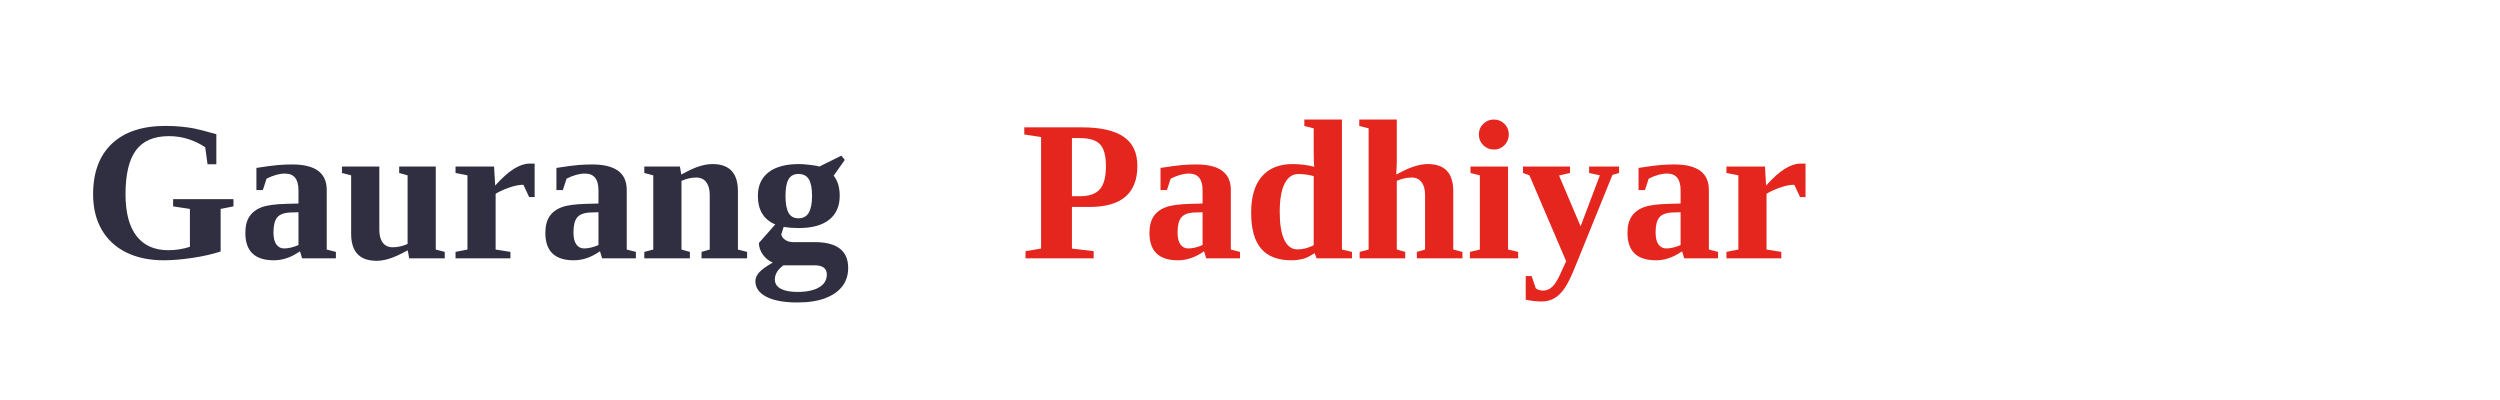
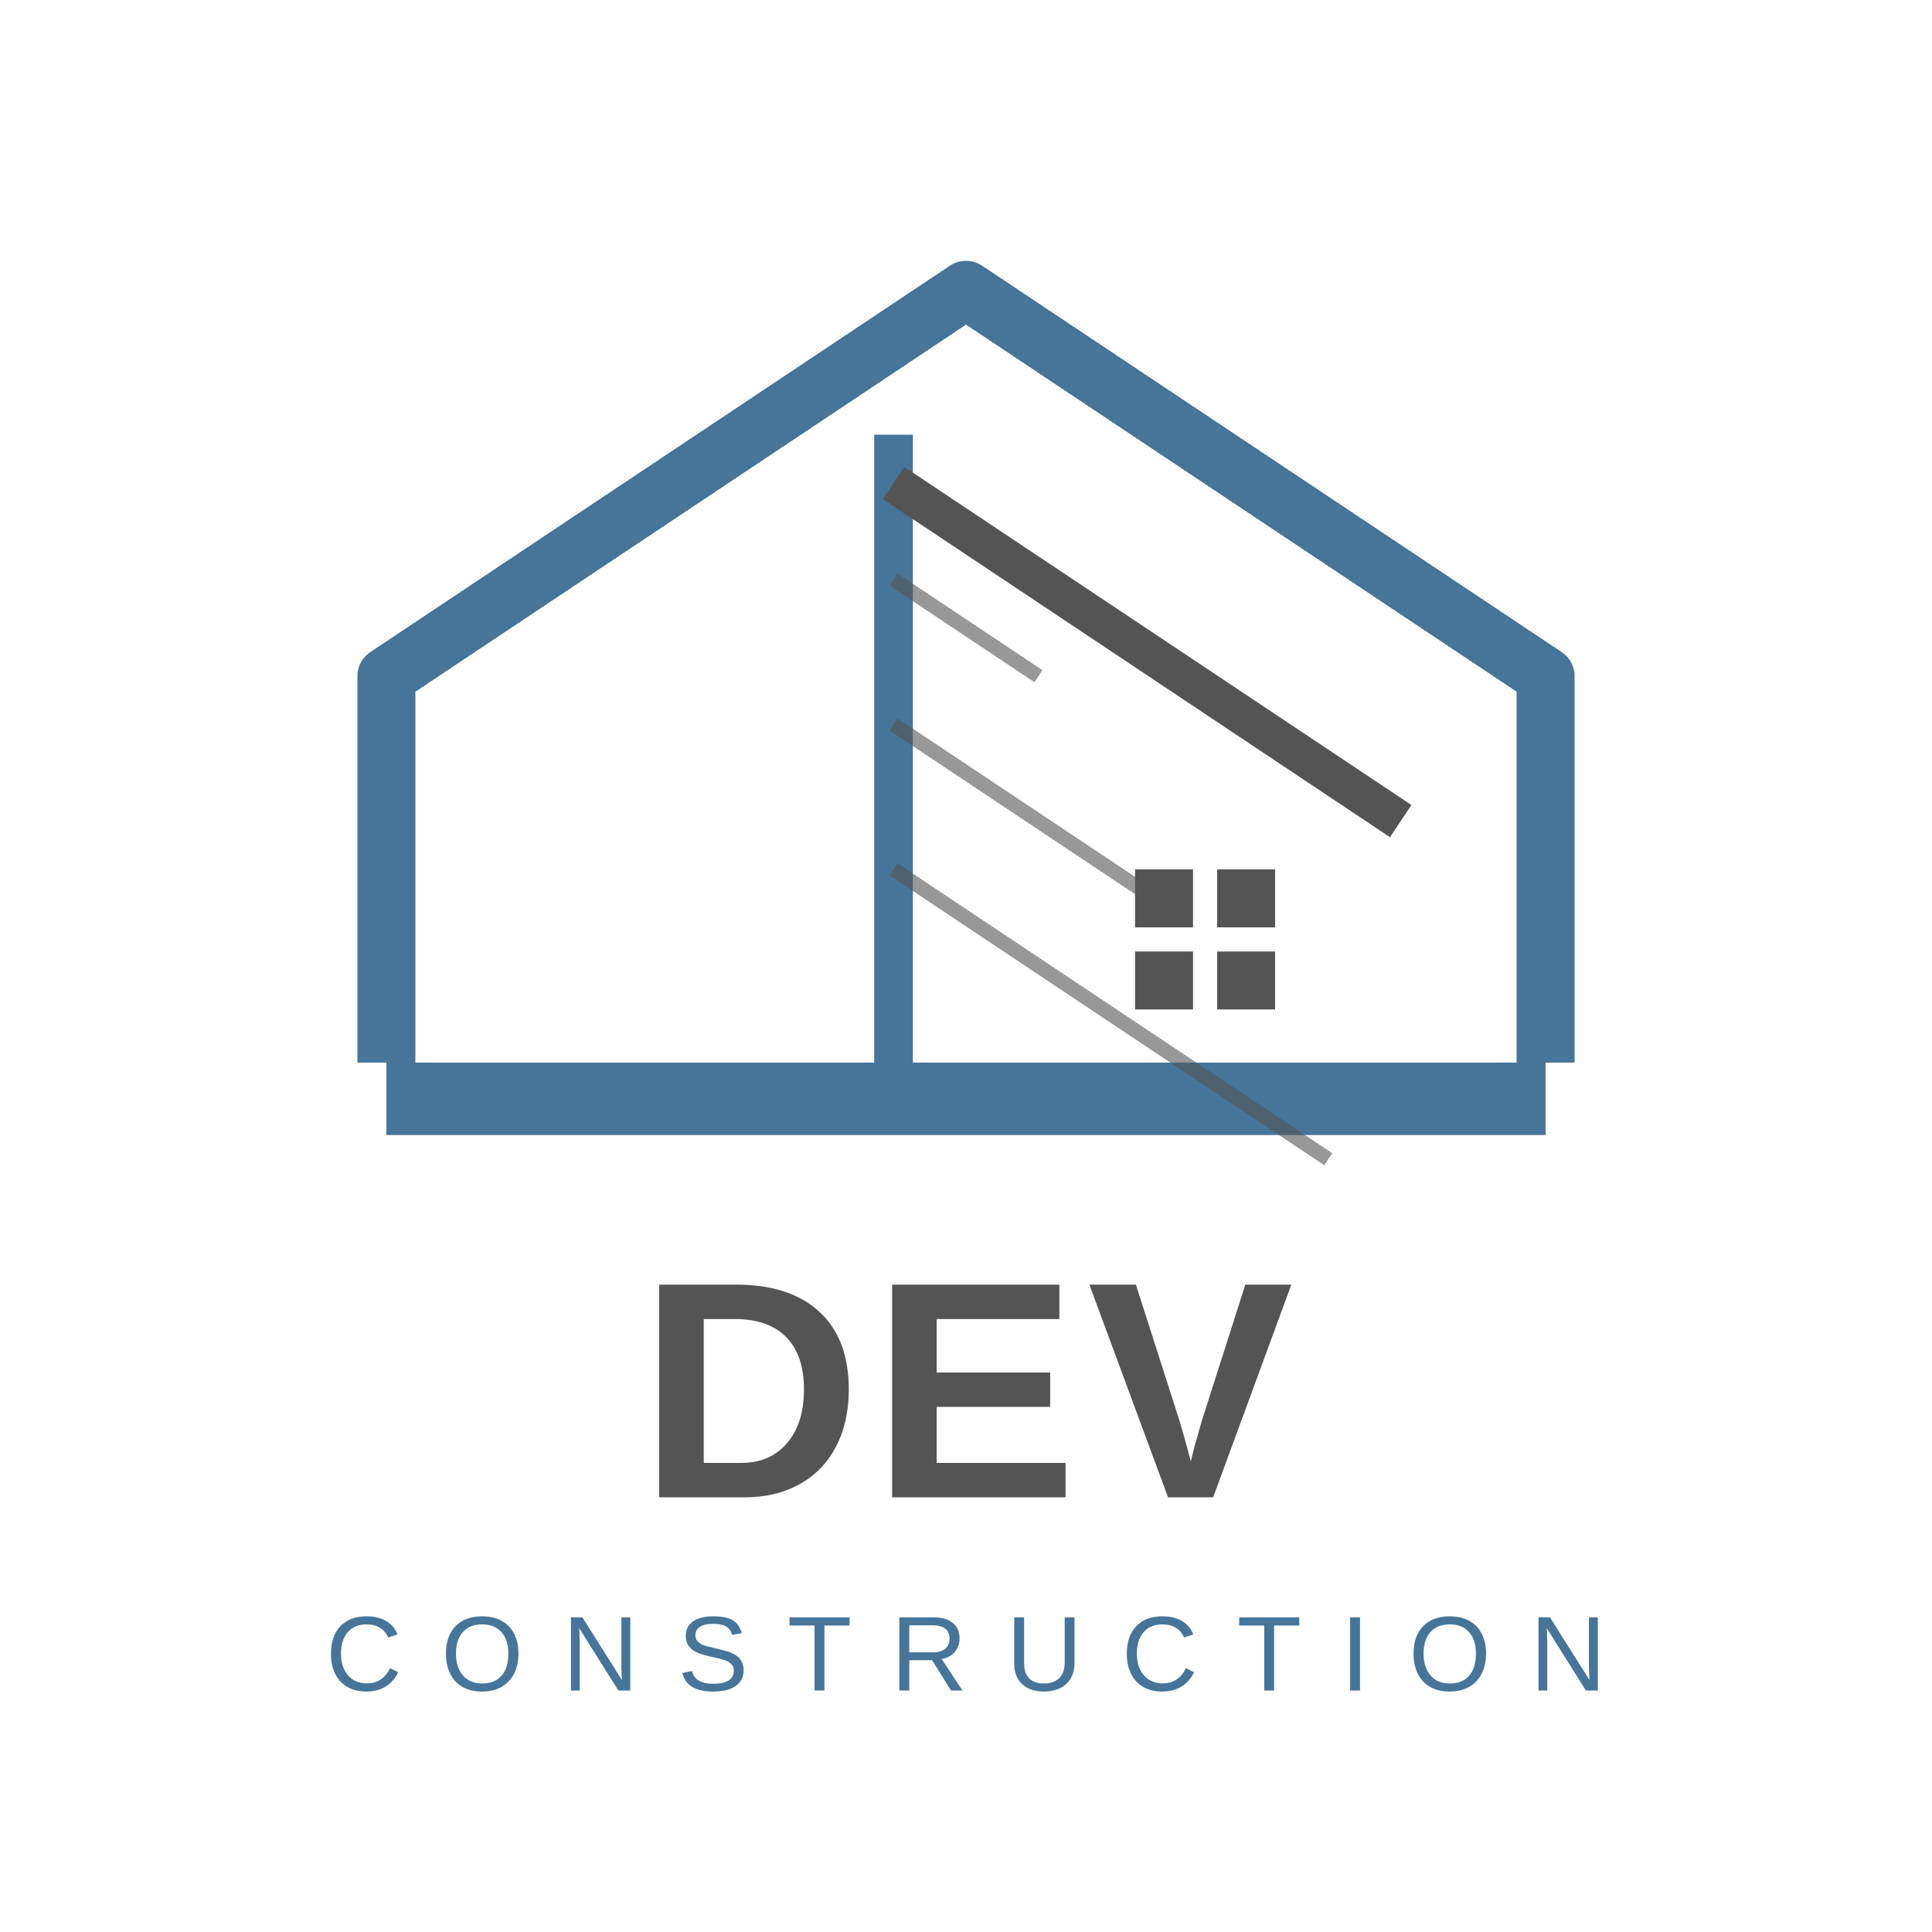
- <svg xmlns="http://www.w3.org/2000/svg" width="600px" height="96px" viewBox="0 0 600 96" version="1.1">
-   <g id="Page-1" stroke="none" stroke-width="1" fill="none" fill-rule="evenodd">
-     <g id="logo" transform="translate(10, 42)">
-       <text id="Gaurang" fill="#2f2f41" font-family="Georgia, 'Times New Roman', serif" font-size="48" font-weight="bold">
-         <tspan x="10" y="20">Gaurang</tspan>
-       </text>
-       <text id="Padhiyar" fill="#E5261F" font-family="Georgia, 'Times New Roman', serif" font-size="48" font-weight="bold">
-         <tspan x="235" y="20">Padhiyar</tspan>
-       </text>
-     </g>
-   </g>
+ <svg xmlns="http://www.w3.org/2000/svg" width="400" height="400" viewBox="0 0 400 400" fill="none">
+   <path d="M80 220V140L200 60L320 140V220" stroke="#467599" stroke-width="12" stroke-linejoin="round" />
+   <rect x="80" y="220" width="240" height="15" fill="#467599" />
+   <path d="M185 220V90" stroke="#467599" stroke-width="8" />
+   <path d="M185 100L290 170" stroke="#545454" stroke-width="8" />
+   <path d="M185 120L215 140M185 150L245 190M185 180L275 240" stroke="#545454" stroke-width="3" opacity="0.6" />
+   <rect x="235" y="180" width="12" height="12" fill="#545454" />
+   <rect x="252" y="180" width="12" height="12" fill="#545454" />
+   <rect x="235" y="197" width="12" height="12" fill="#545454" />
+   <rect x="252" y="197" width="12" height="12" fill="#545454" />
+   <text x="200" y="310" text-anchor="middle" font-family="Arial, sans-serif" font-weight="900" font-size="64" fill="#545454" letter-spacing="2">DEV</text>
+   <text x="200" y="350" text-anchor="middle" font-family="Arial, sans-serif" font-weight="400" font-size="22" fill="#467599" letter-spacing="8">CONSTRUCTION</text>
</svg>
